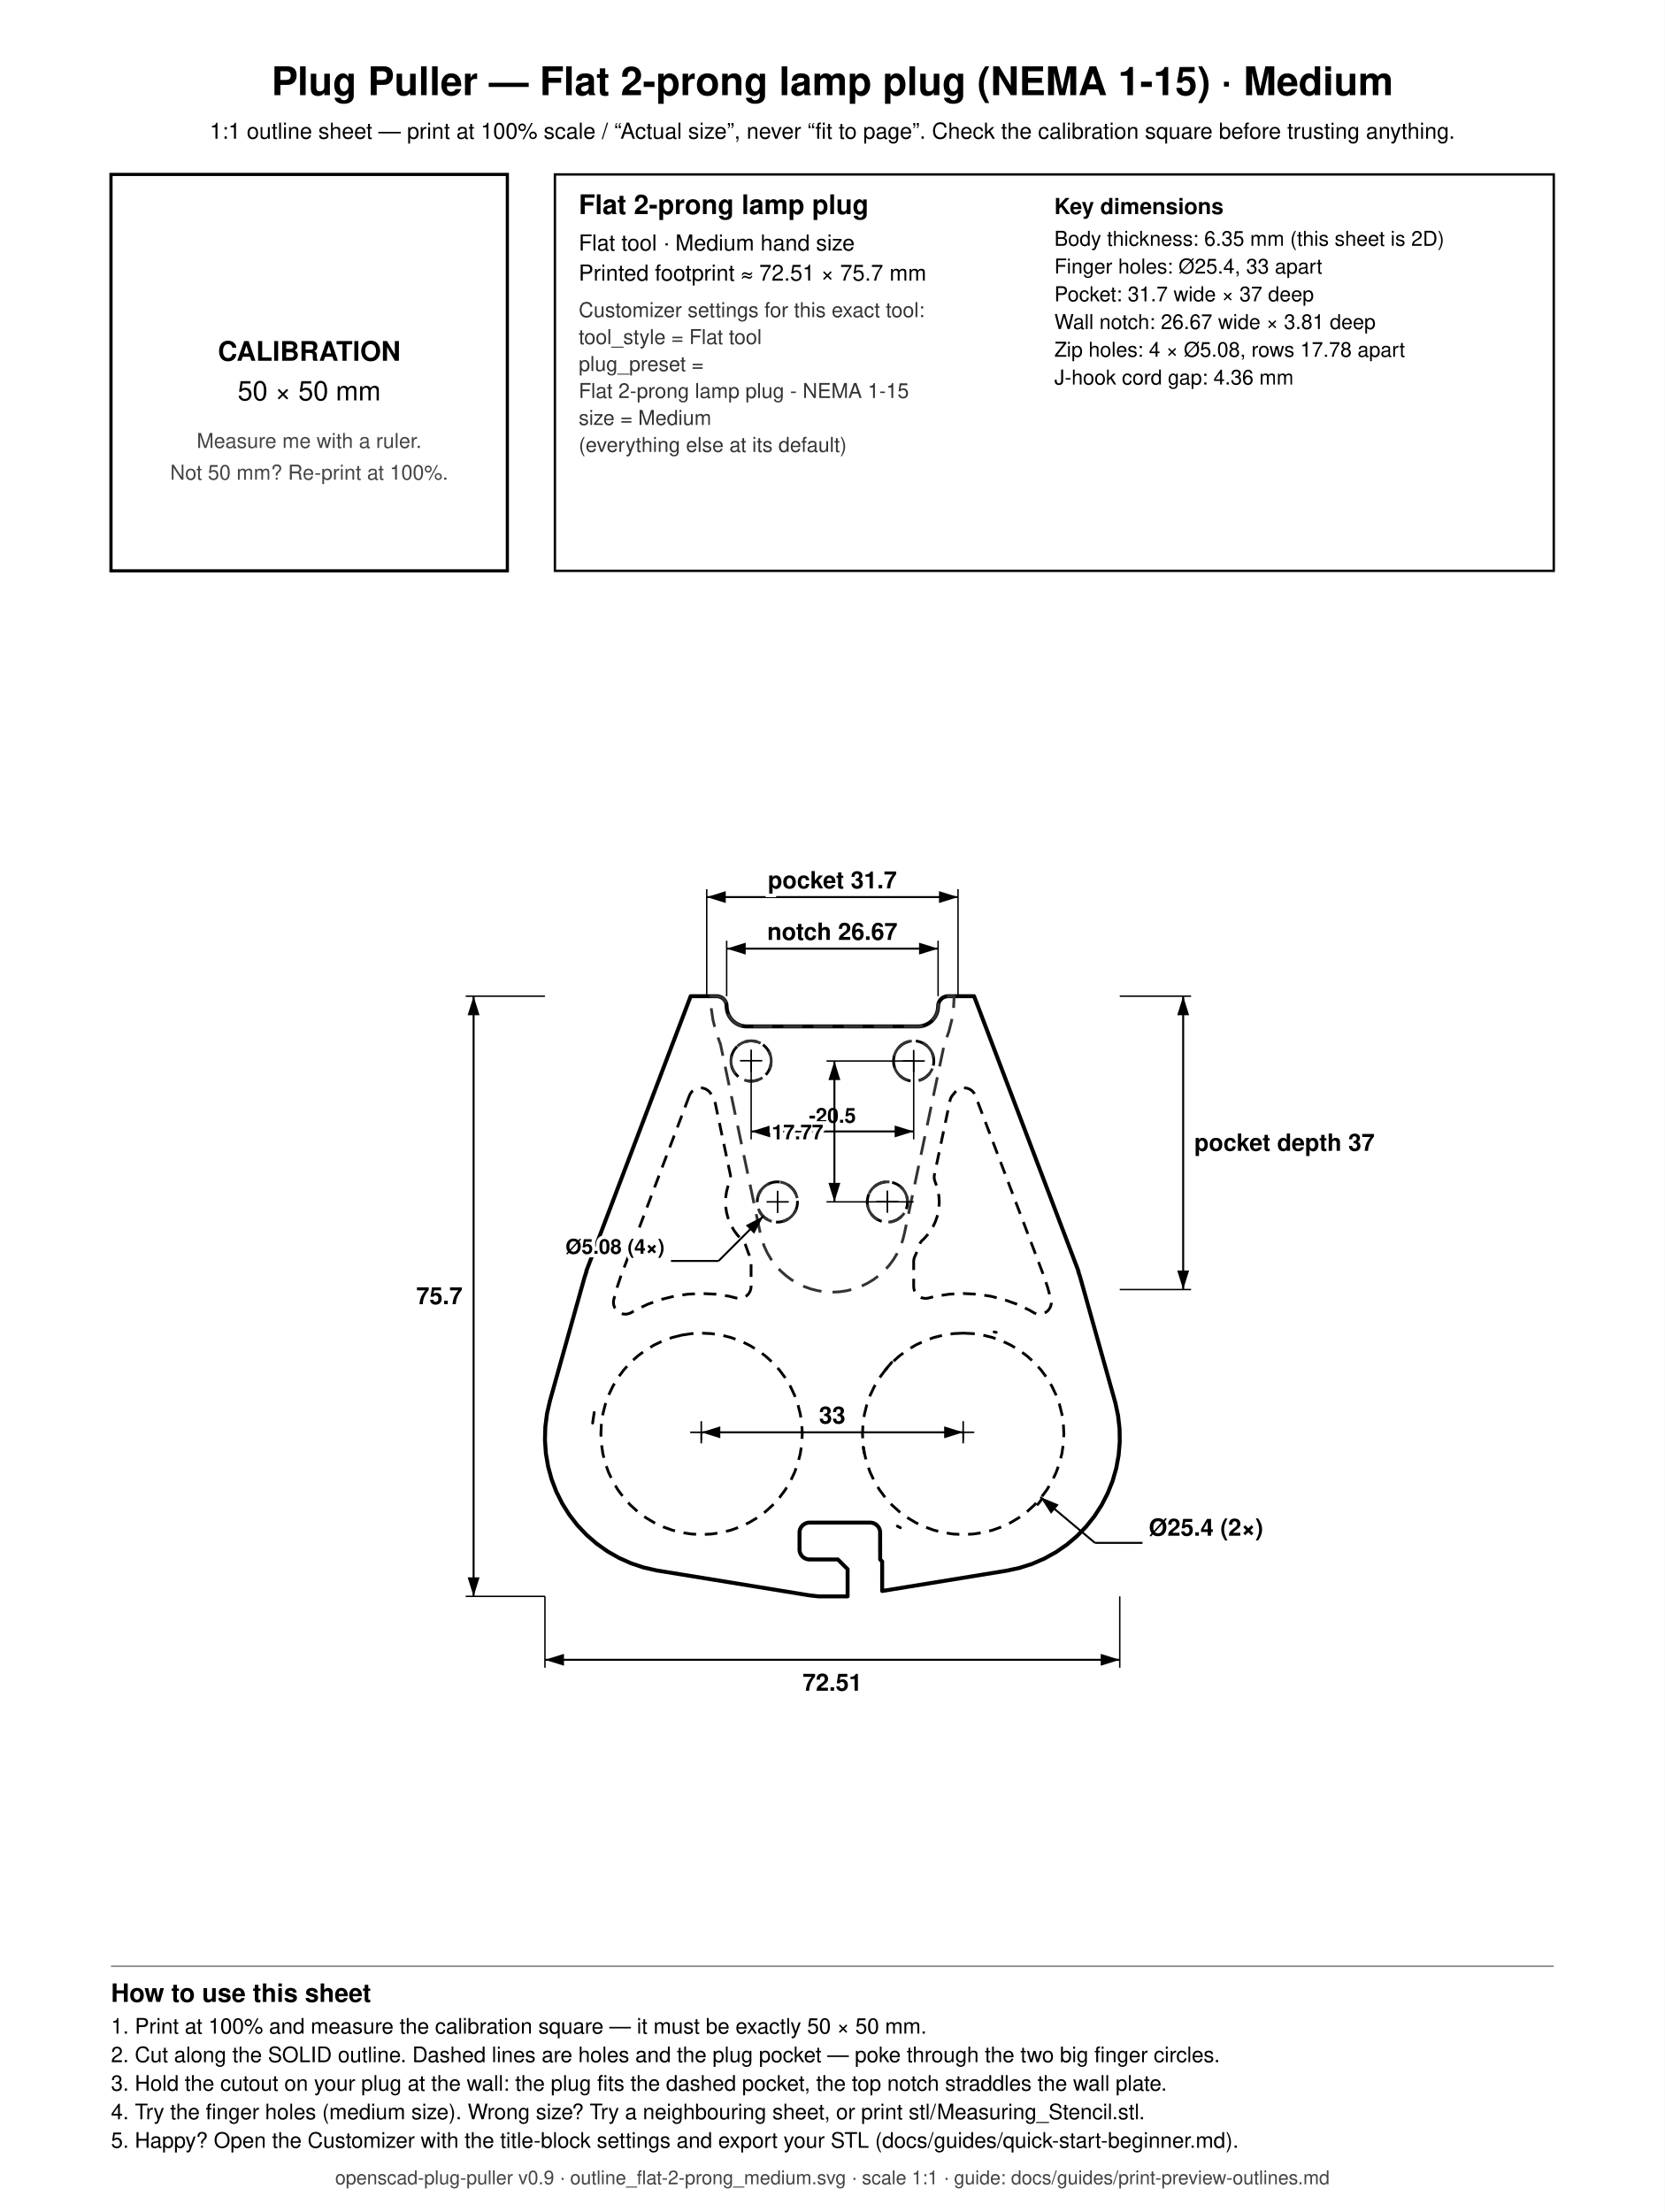
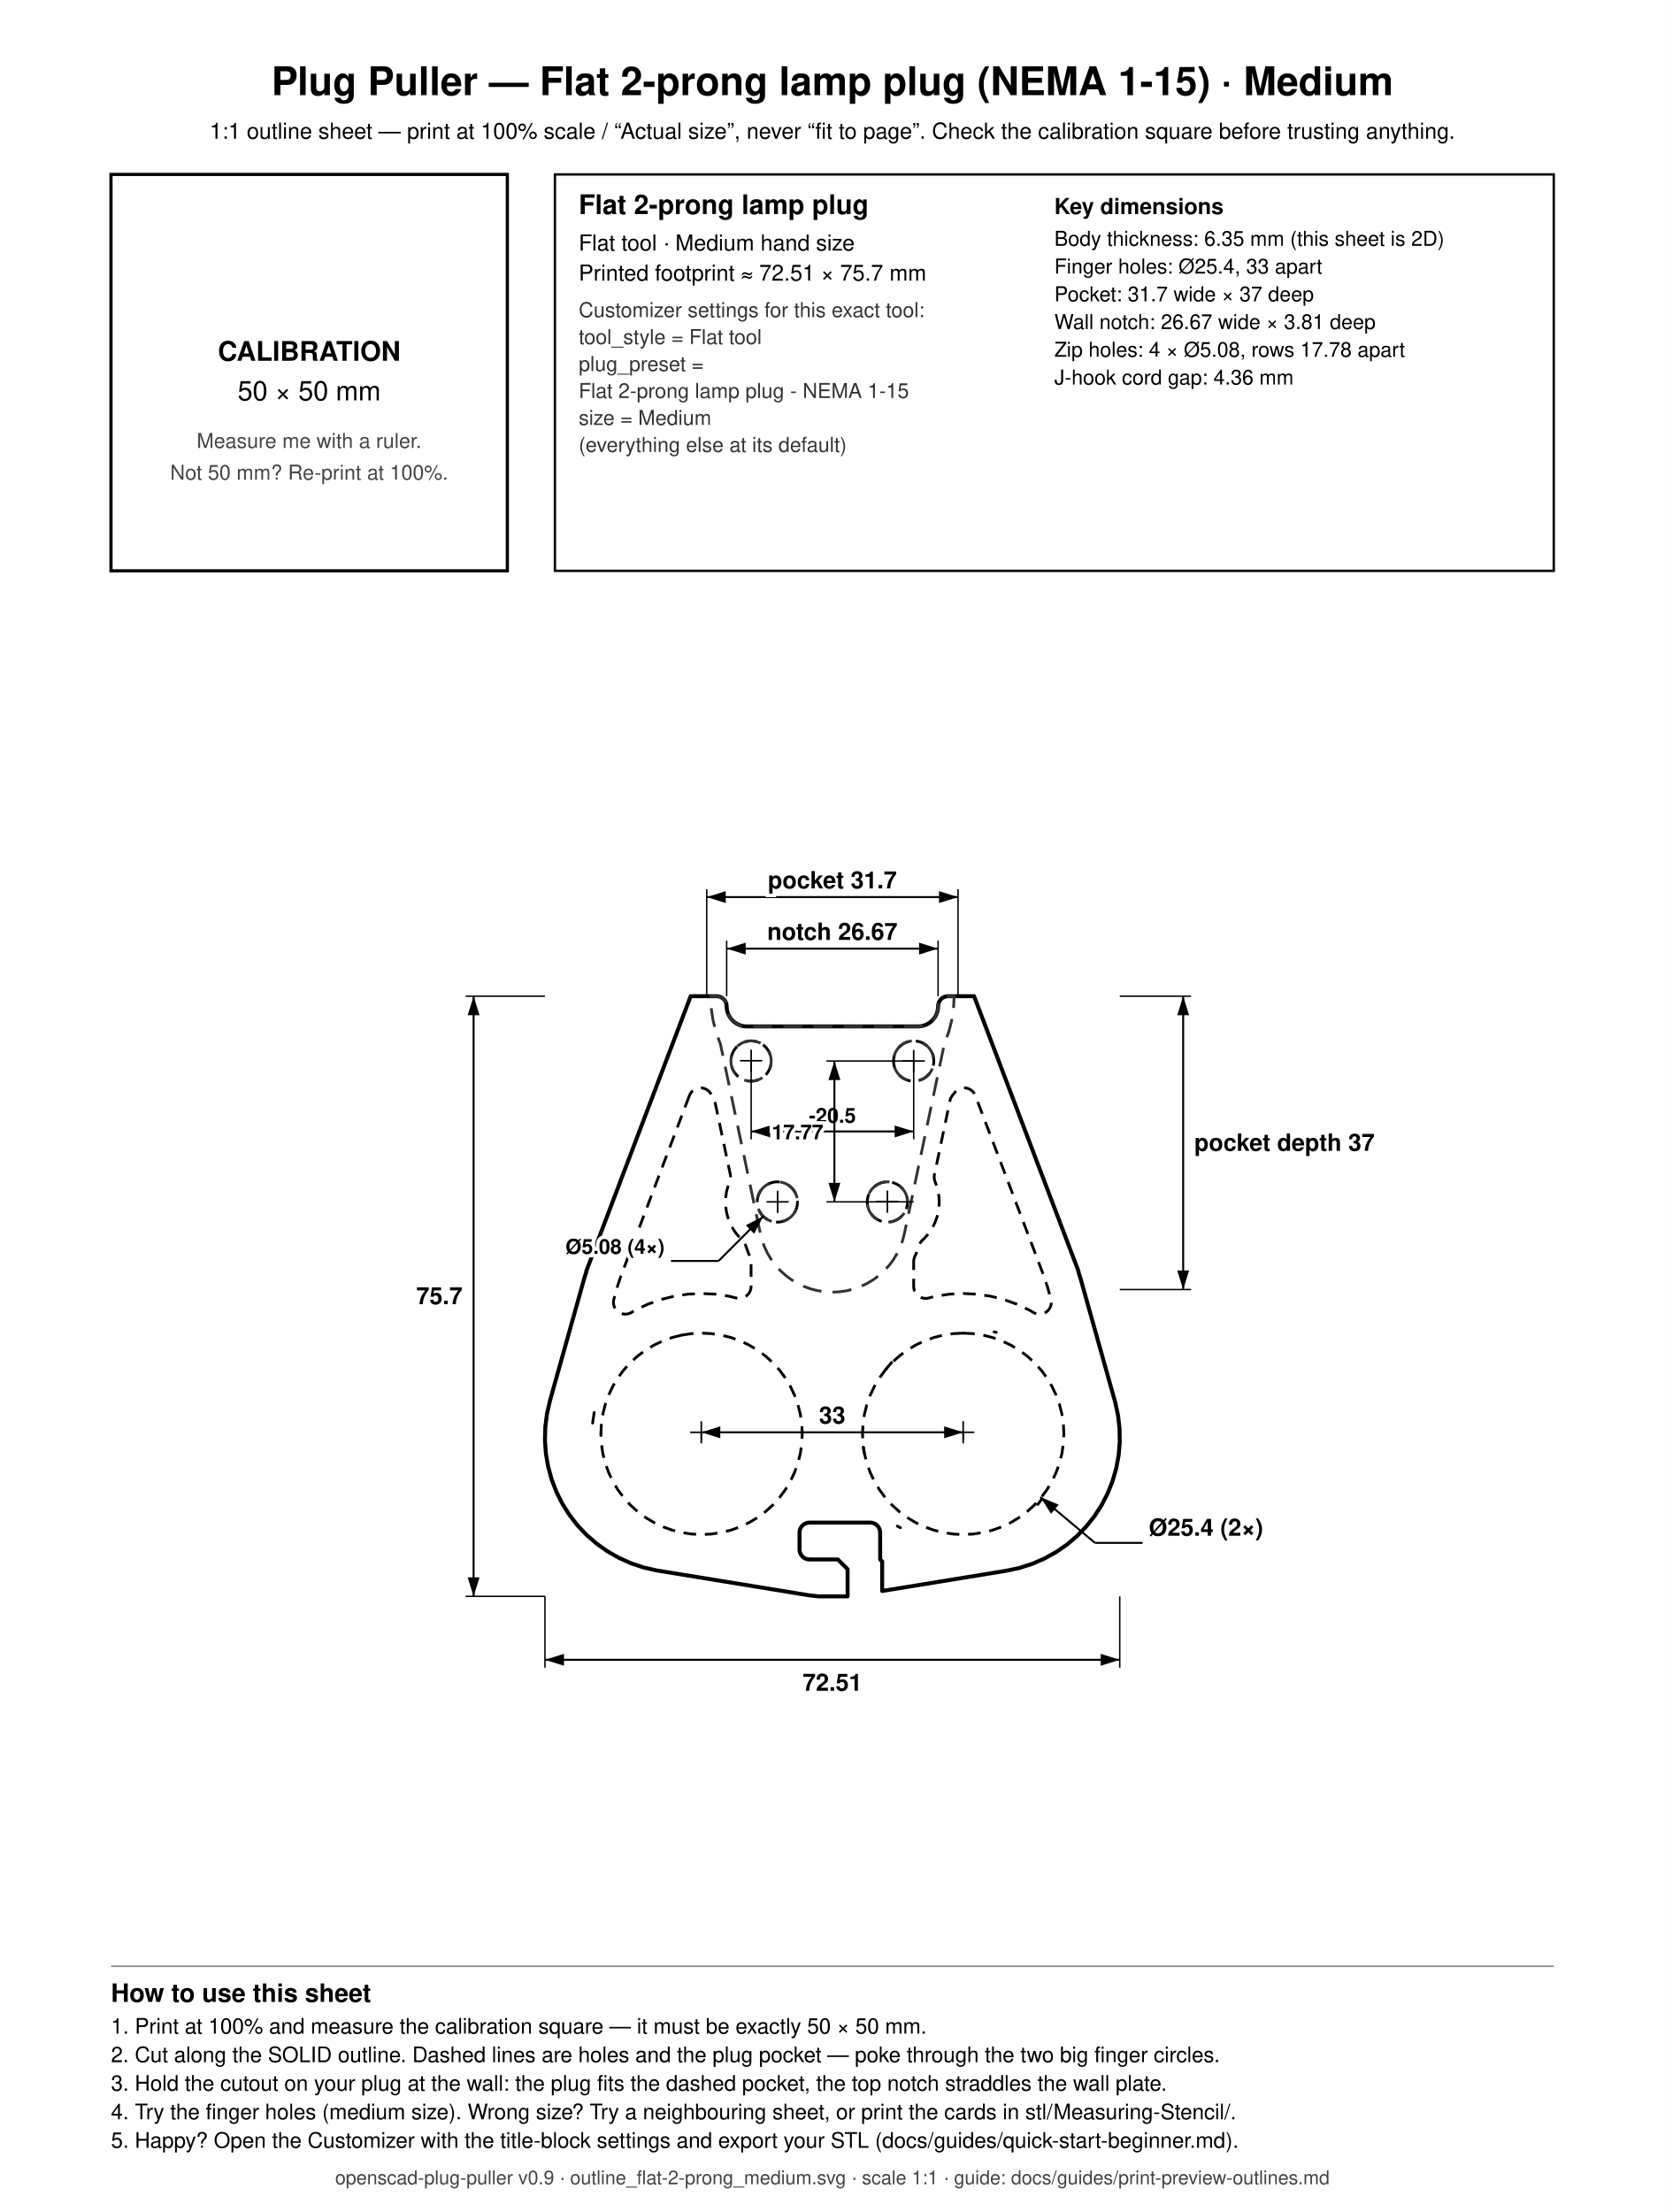
<svg xmlns="http://www.w3.org/2000/svg" width="210mm" height="279mm" viewBox="0 0 210 279">
  <rect x="0" y="0" width="210" height="279" fill="white" />
  <text x="105.000" y="12.000" font-family="Helvetica, Arial, sans-serif" font-size="5" font-weight="bold" text-anchor="middle" fill="black">Plug Puller — Flat 2-prong lamp plug (NEMA 1-15) · Medium</text>
  <text x="105.000" y="17.500" font-family="Helvetica, Arial, sans-serif" font-size="2.8" font-weight="normal" text-anchor="middle" fill="black">1:1 outline sheet — print at 100% scale / “Actual size”, never “fit to page”. Check the calibration square before trusting anything.</text>
  <rect x="14" y="22" width="50" height="50" fill="none" stroke="black" stroke-width="0.4" />
  <text x="39.000" y="45.500" font-family="Helvetica, Arial, sans-serif" font-size="3.4" font-weight="bold" text-anchor="middle" fill="black">CALIBRATION</text>
  <text x="39.000" y="50.500" font-family="Helvetica, Arial, sans-serif" font-size="3.4" font-weight="normal" text-anchor="middle" fill="black">50 × 50 mm</text>
  <text x="39.000" y="56.500" font-family="Helvetica, Arial, sans-serif" font-size="2.6" font-weight="normal" text-anchor="middle" fill="#444444">Measure me with a ruler.</text>
  <text x="39.000" y="60.500" font-family="Helvetica, Arial, sans-serif" font-size="2.6" font-weight="normal" text-anchor="middle" fill="#444444">Not 50 mm? Re-print at 100%.</text>
  <rect x="70" y="22" width="126" height="50" fill="none" stroke="black" stroke-width="0.3" />
  <text x="73.000" y="27.000" font-family="Helvetica, Arial, sans-serif" font-size="3.4" font-weight="bold" text-anchor="start" fill="black">Flat 2-prong lamp plug</text>
  <text x="73.000" y="31.600" font-family="Helvetica, Arial, sans-serif" font-size="2.8" font-weight="normal" text-anchor="start" fill="black">Flat tool · Medium hand size</text>
  <text x="73.000" y="35.400" font-family="Helvetica, Arial, sans-serif" font-size="2.8" font-weight="normal" text-anchor="start" fill="black">Printed footprint ≈ 72.51 × 75.7 mm</text>
  <text x="73.000" y="40.000" font-family="Helvetica, Arial, sans-serif" font-size="2.6" font-weight="normal" text-anchor="start" fill="#333333">Customizer settings for this exact tool:</text>
  <text x="73.000" y="43.400" font-family="Helvetica, Arial, sans-serif" font-size="2.6" font-weight="normal" text-anchor="start" fill="#333333">  tool_style = Flat tool</text>
  <text x="73.000" y="46.800" font-family="Helvetica, Arial, sans-serif" font-size="2.6" font-weight="normal" text-anchor="start" fill="#333333">  plug_preset =</text>
  <text x="73.000" y="50.200" font-family="Helvetica, Arial, sans-serif" font-size="2.6" font-weight="normal" text-anchor="start" fill="#333333">      Flat 2-prong lamp plug - NEMA 1-15</text>
  <text x="73.000" y="53.600" font-family="Helvetica, Arial, sans-serif" font-size="2.6" font-weight="normal" text-anchor="start" fill="#333333">  size = Medium</text>
  <text x="73.000" y="57.000" font-family="Helvetica, Arial, sans-serif" font-size="2.6" font-weight="normal" text-anchor="start" fill="#333333">  (everything else at its default)</text>
  <text x="133.000" y="27.000" font-family="Helvetica, Arial, sans-serif" font-size="2.8" font-weight="bold" text-anchor="start" fill="black">Key dimensions</text>
  <text x="133.000" y="31.000" font-family="Helvetica, Arial, sans-serif" font-size="2.6" font-weight="normal" text-anchor="start" fill="black">Body thickness: 6.35 mm (this sheet is 2D)</text>
  <text x="133.000" y="34.500" font-family="Helvetica, Arial, sans-serif" font-size="2.6" font-weight="normal" text-anchor="start" fill="black">Finger holes: Ø25.4, 33 apart</text>
  <text x="133.000" y="38.000" font-family="Helvetica, Arial, sans-serif" font-size="2.6" font-weight="normal" text-anchor="start" fill="black">Pocket: 31.7 wide × 37 deep</text>
  <text x="133.000" y="41.500" font-family="Helvetica, Arial, sans-serif" font-size="2.6" font-weight="normal" text-anchor="start" fill="black">Wall notch: 26.67 wide × 3.81 deep</text>
  <text x="133.000" y="45.000" font-family="Helvetica, Arial, sans-serif" font-size="2.6" font-weight="normal" text-anchor="start" fill="black">Zip holes: 4 × Ø5.08, rows 17.78 apart</text>
  <text x="133.000" y="48.500" font-family="Helvetica, Arial, sans-serif" font-size="2.6" font-weight="normal" text-anchor="start" fill="black">J-hook cord gap: 4.36 mm</text>
  <line x1="14.000" y1="248.000" x2="196.000" y2="248.000" stroke="#888888" stroke-width="0.2" />
  <text x="14.000" y="252.500" font-family="Helvetica, Arial, sans-serif" font-size="3.2" font-weight="bold" text-anchor="start" fill="black">How to use this sheet</text>
  <text x="14.000" y="256.500" font-family="Helvetica, Arial, sans-serif" font-size="2.7" font-weight="normal" text-anchor="start" fill="black">1. Print at 100% and measure the calibration square — it must be exactly 50 × 50 mm.</text>
  <text x="14.000" y="260.100" font-family="Helvetica, Arial, sans-serif" font-size="2.7" font-weight="normal" text-anchor="start" fill="black">2. Cut along the SOLID outline. Dashed lines are holes and the plug pocket — poke through the two big finger circles.</text>
  <text x="14.000" y="263.700" font-family="Helvetica, Arial, sans-serif" font-size="2.7" font-weight="normal" text-anchor="start" fill="black">3. Hold the cutout on your plug at the wall: the plug fits the dashed pocket, the top notch straddles the wall plate.</text>
-   <text x="14.000" y="267.300" font-family="Helvetica, Arial, sans-serif" font-size="2.7" font-weight="normal" text-anchor="start" fill="black">4. Try the finger holes (medium size). Wrong size? Try a neighbouring sheet, or print stl/Measuring_Stencil.stl.</text>
+   <text x="14.000" y="267.300" font-family="Helvetica, Arial, sans-serif" font-size="2.7" font-weight="normal" text-anchor="start" fill="black">4. Try the finger holes (medium size). Wrong size? Try a neighbouring sheet, or print the cards in stl/Measuring-Stencil/.</text>
  <text x="14.000" y="270.900" font-family="Helvetica, Arial, sans-serif" font-size="2.7" font-weight="normal" text-anchor="start" fill="black">5. Happy? Open the Customizer with the title-block settings and export your STL (docs/guides/quick-start-beginner.md).</text>
  <text x="105.000" y="275.500" font-family="Helvetica, Arial, sans-serif" font-size="2.4" font-weight="normal" text-anchor="middle" fill="#444444">openscad-plug-puller v0.9 · outline_flat-2-prong_medium.svg · scale 1:1 · guide: docs/guides/print-preview-outlines.md</text>
  <path d="M 73.986 160.350 L 73.950 160.350 L 87.125 125.650 L 90.395 125.650 L 90.519 125.656 L 90.764 125.705 L 90.994 125.800 L 91.175 125.919 L 91.293 126.022 L 91.451 126.214 L 91.568 126.434 L 91.641 126.672 L 91.677 127.169 L 91.714 127.416 L 91.774 127.657 L 91.858 127.892 L 91.965 128.117 L 92.093 128.331 L 92.242 128.531 L 92.409 128.716 L 92.594 128.883 L 92.794 129.032 L 93.008 129.160 L 93.233 129.267 L 93.468 129.351 L 93.709 129.411 L 93.956 129.448 L 94.205 129.460 L 115.795 129.460 L 116.044 129.448 L 116.291 129.411 L 116.532 129.351 L 116.767 129.267 L 116.992 129.160 L 117.206 129.032 L 117.406 128.883 L 117.591 128.716 L 117.758 128.531 L 117.907 128.331 L 118.035 128.117 L 118.142 127.892 L 118.226 127.657 L 118.286 127.416 L 118.323 127.169 L 118.359 126.672 L 118.432 126.434 L 118.549 126.214 L 118.707 126.022 L 118.899 125.864 L 119.006 125.800 L 119.236 125.705 L 119.481 125.656 L 119.605 125.650 L 122.875 125.650 L 136.050 160.350 L 136.014 160.350 L 136.256 161.086 L 140.690 176.911 L 141.039 178.547 L 141.227 180.209 L 141.251 181.882 L 141.111 183.550 L 140.808 185.195 L 140.345 186.803 L 139.727 188.358 L 138.959 189.845 L 138.050 191.249 L 137.007 192.558 L 135.841 193.758 L 134.562 194.837 L 133.185 195.787 L 131.720 196.596 L 130.184 197.259 L 128.590 197.767 L 126.954 198.117 L 111.281 200.671 L 111.281 196.949 L 111.029 196.697 L 111.023 193.189 L 110.974 192.945 L 110.879 192.715 L 110.741 192.508 L 110.565 192.332 L 110.358 192.193 L 110.245 192.140 L 110.007 192.068 L 109.759 192.043 L 102.120 192.043 L 101.872 192.068 L 101.751 192.098 L 101.521 192.193 L 101.314 192.332 L 101.222 192.415 L 101.064 192.608 L 100.947 192.827 L 100.905 192.945 L 100.856 193.189 L 100.856 195.551 L 100.905 195.795 L 101.000 196.025 L 101.064 196.132 L 101.222 196.325 L 101.414 196.483 L 101.634 196.600 L 101.872 196.672 L 101.996 196.691 L 105.697 196.697 L 106.919 197.918 L 106.919 201.350 L 103.218 201.350 L 102.138 201.228 L 82.819 198.078 L 81.187 197.706 L 79.600 197.176 L 78.073 196.493 L 76.620 195.664 L 75.255 194.696 L 73.992 193.599 L 72.842 192.383 L 71.817 191.061 L 70.926 189.644 L 70.179 188.147 L 69.582 186.584 L 69.141 184.970 L 68.860 183.321 L 68.742 181.652 L 68.789 179.979 L 68.999 178.319 L 69.371 176.688 L 73.744 161.086 L 73.986 160.350 Z" fill="none" stroke="black" stroke-width="0.5" stroke-linejoin="round" />
  <path d="M 114.681 131.355 L 114.284 131.480 L 114.059 131.587 L 113.845 131.715 L 113.645 131.863 L 113.460 132.031 L 113.293 132.215 L 113.144 132.416 L 113.016 132.629 L 112.910 132.855 L 112.826 133.089 L 112.765 133.331 L 112.728 133.578 L 112.716 133.827 L 112.728 134.076 L 112.765 134.322 L 112.826 134.564 L 112.910 134.799 L 113.016 135.024 L 113.144 135.238 L 113.293 135.438 L 113.460 135.623 L 113.645 135.790 L 113.845 135.939 L 114.059 136.067 L 114.284 136.173 L 114.519 136.257 L 114.761 136.318 L 115.007 136.354 L 115.256 136.367 L 115.505 136.354 L 115.752 136.318 L 115.994 136.257 L 116.228 136.173 L 116.454 136.067 L 116.667 135.939 L 116.868 135.790 L 117.052 135.623 L 117.220 135.438 L 117.368 135.238 L 117.496 135.024 L 117.603 134.799 L 117.687 134.564 L 117.747 134.322 L 117.784 134.076 L 117.796 133.827 L 117.784 133.578 L 117.747 133.331 L 117.687 133.089 L 117.603 132.855 L 117.496 132.629 L 117.368 132.416 L 117.220 132.215 L 117.052 132.031 L 116.868 131.863 L 116.667 131.715 L 116.454 131.587 L 116.228 131.480 L 115.994 131.396 L 115.752 131.336 L 115.505 131.299 L 115.256 131.287 L 115.007 131.299 L 114.681 131.355 Z" fill="none" stroke="black" stroke-width="0.35" stroke-linejoin="round" stroke-dasharray="1.6,1.1" />
  <path d="M 106.902 132.548 L 106.902 132.548 L 106.902 132.548 L 106.902 132.548 Z" fill="none" stroke="black" stroke-width="0.35" stroke-linejoin="round" stroke-dasharray="1.6,1.1" />
  <path d="M 111.692 149.079 L 111.445 149.116 L 111.203 149.176 L 110.968 149.260 L 110.743 149.367 L 110.529 149.495 L 110.329 149.643 L 110.144 149.811 L 109.977 149.995 L 109.829 150.196 L 109.700 150.409 L 109.594 150.635 L 109.510 150.869 L 109.449 151.111 L 109.413 151.358 L 109.400 151.607 L 109.413 151.856 L 109.449 152.102 L 109.510 152.344 L 109.594 152.579 L 109.700 152.804 L 109.829 153.018 L 109.977 153.218 L 110.144 153.403 L 110.329 153.570 L 110.529 153.719 L 110.743 153.847 L 110.968 153.953 L 111.203 154.037 L 111.445 154.098 L 111.692 154.134 L 111.940 154.147 L 112.189 154.134 L 112.436 154.098 L 112.678 154.037 L 112.912 153.953 L 113.138 153.847 L 113.352 153.719 L 113.552 153.570 L 113.737 153.403 L 113.904 153.218 L 114.052 153.018 L 114.181 152.804 L 114.287 152.579 L 114.371 152.344 L 114.432 152.102 L 114.468 151.856 L 114.480 151.607 L 114.468 151.358 L 114.432 151.111 L 114.371 150.869 L 114.287 150.635 L 114.181 150.409 L 114.052 150.196 L 113.904 149.995 L 113.737 149.811 L 113.552 149.643 L 113.352 149.495 L 113.138 149.367 L 112.912 149.260 L 112.678 149.176 L 112.436 149.116 L 112.189 149.079 L 111.940 149.067 L 111.692 149.079 Z" fill="none" stroke="black" stroke-width="0.35" stroke-linejoin="round" stroke-dasharray="1.6,1.1" />
  <path d="M 100.406 150.635 L 100.300 150.409 L 100.171 150.196 L 100.023 149.995 L 99.856 149.811 L 99.671 149.643 L 99.471 149.495 L 99.257 149.367 L 99.032 149.260 L 98.797 149.176 L 98.555 149.116 L 98.308 149.079 L 98.060 149.067 L 97.811 149.079 L 97.564 149.116 L 97.322 149.176 L 97.088 149.260 L 96.862 149.367 L 96.648 149.495 L 96.448 149.643 L 96.263 149.811 L 96.096 149.995 L 95.948 150.196 L 95.819 150.409 L 95.713 150.635 L 95.629 150.869 L 95.568 151.111 L 95.532 151.358 L 95.520 151.607 L 95.532 151.856 L 95.568 152.102 L 95.629 152.344 L 95.713 152.579 L 95.819 152.804 L 95.948 153.018 L 96.096 153.218 L 96.263 153.403 L 96.448 153.570 L 96.648 153.719 L 96.862 153.847 L 97.088 153.953 L 97.322 154.037 L 97.564 154.098 L 97.811 154.134 L 98.060 154.147 L 98.308 154.134 L 98.555 154.098 L 98.797 154.037 L 99.032 153.953 L 99.257 153.847 L 99.471 153.719 L 99.671 153.570 L 99.856 153.403 L 100.023 153.218 L 100.171 153.018 L 100.300 152.804 L 100.406 152.579 L 100.490 152.344 L 100.551 152.102 L 100.587 151.856 L 100.600 151.607 L 100.587 151.358 L 100.551 151.111 L 100.490 150.869 L 100.406 150.635 Z" fill="none" stroke="black" stroke-width="0.35" stroke-linejoin="round" stroke-dasharray="1.6,1.1" />
  <path d="M 115.344 158.602 L 115.272 158.887 L 115.256 159.107 L 115.256 162.267 L 115.285 162.560 L 115.370 162.841 L 115.509 163.100 L 115.597 163.219 L 115.805 163.427 L 115.923 163.514 L 116.182 163.653 L 116.464 163.738 L 116.756 163.767 L 116.903 163.760 L 117.121 163.722 L 118.047 163.490 L 119.765 163.235 L 121.500 163.150 L 123.235 163.235 L 124.953 163.490 L 126.638 163.912 L 128.273 164.497 L 129.844 165.240 L 130.480 165.613 L 130.757 165.712 L 131.048 165.755 L 131.342 165.741 L 131.486 165.712 L 131.763 165.613 L 131.893 165.544 L 132.129 165.368 L 132.233 165.264 L 132.408 165.028 L 132.534 164.762 L 132.605 164.477 L 132.620 164.331 L 132.620 164.183 L 132.577 163.893 L 132.151 162.372 L 131.712 161.040 L 123.034 138.182 L 122.903 137.919 L 122.723 137.686 L 122.617 137.584 L 122.378 137.413 L 122.109 137.293 L 121.823 137.227 L 121.529 137.218 L 121.239 137.267 L 121.099 137.312 L 120.836 137.443 L 120.715 137.527 L 120.501 137.729 L 120.104 138.216 L 119.953 138.468 L 119.896 138.604 L 119.841 138.800 L 117.847 148.297 L 117.844 148.591 L 117.863 148.737 L 117.946 149.019 L 118.199 149.708 L 118.355 150.331 L 118.449 150.966 L 118.480 151.607 L 118.449 152.248 L 118.355 152.883 L 118.199 153.505 L 117.983 154.109 L 117.708 154.690 L 117.378 155.240 L 116.996 155.756 L 116.565 156.231 L 116.264 156.514 L 116.089 156.750 L 115.963 157.016 L 115.581 158.083 L 115.344 158.602 Z" fill="none" stroke="black" stroke-width="0.35" stroke-linejoin="round" stroke-dasharray="1.6,1.1" />
  <path d="M 86.966 138.182 L 78.288 161.040 L 77.869 162.307 L 77.401 163.996 L 77.379 164.289 L 77.414 164.581 L 77.505 164.860 L 77.571 164.992 L 77.739 165.233 L 77.841 165.340 L 78.072 165.522 L 78.334 165.655 L 78.474 165.701 L 78.617 165.734 L 78.910 165.757 L 79.057 165.746 L 79.344 165.683 L 79.614 165.565 L 80.156 165.240 L 81.727 164.497 L 83.362 163.912 L 85.047 163.490 L 86.765 163.235 L 88.500 163.150 L 90.235 163.235 L 91.953 163.490 L 92.879 163.722 L 93.024 163.751 L 93.317 163.765 L 93.464 163.751 L 93.749 163.679 L 93.885 163.623 L 94.137 163.472 L 94.355 163.274 L 94.449 163.161 L 94.600 162.908 L 94.656 162.772 L 94.728 162.487 L 94.744 162.267 L 94.744 159.107 L 94.737 158.960 L 94.679 158.671 L 94.630 158.533 L 94.419 158.083 L 94.037 157.016 L 93.911 156.750 L 93.736 156.514 L 93.435 156.231 L 93.004 155.756 L 92.622 155.240 L 92.292 154.690 L 92.017 154.109 L 91.801 153.505 L 91.645 152.883 L 91.551 152.248 L 91.520 151.607 L 91.551 150.966 L 91.645 150.331 L 91.801 149.708 L 92.117 148.825 L 92.160 148.535 L 92.146 148.241 L 90.122 138.658 L 90.071 138.520 L 89.929 138.262 L 89.480 137.707 L 89.376 137.603 L 89.140 137.428 L 89.010 137.358 L 88.874 137.302 L 88.589 137.231 L 88.442 137.216 L 88.149 137.231 L 87.863 137.302 L 87.598 137.428 L 87.361 137.603 L 87.257 137.707 L 87.082 137.943 L 86.966 138.182 Z" fill="none" stroke="black" stroke-width="0.35" stroke-linejoin="round" stroke-dasharray="1.6,1.1" />
  <path d="M 85.047 163.490 L 85.047 163.490 L 85.047 163.490 L 85.047 163.490 Z" fill="none" stroke="black" stroke-width="0.35" stroke-linejoin="round" stroke-dasharray="1.6,1.1" />
  <path d="M 86.022 168.394 L 84.813 168.697 L 83.640 169.117 L 82.513 169.650 L 81.444 170.290 L 80.443 171.033 L 79.520 171.870 L 78.683 172.793 L 77.940 173.794 L 77.300 174.863 L 76.767 175.990 L 76.347 177.163 L 76.044 178.372 L 75.861 179.605 L 75.800 180.850 L 75.861 182.095 L 76.044 183.328 L 76.347 184.537 L 76.767 185.710 L 77.300 186.837 L 77.940 187.906 L 78.683 188.907 L 79.520 189.830 L 80.443 190.667 L 81.444 191.410 L 82.513 192.050 L 83.640 192.583 L 84.813 193.003 L 86.022 193.306 L 87.255 193.489 L 88.500 193.550 L 89.745 193.489 L 90.978 193.306 L 92.187 193.003 L 93.360 192.583 L 94.487 192.050 L 95.556 191.410 L 96.557 190.667 L 97.480 189.830 L 98.317 188.907 L 99.060 187.906 L 99.700 186.837 L 100.233 185.710 L 100.653 184.537 L 100.956 183.328 L 101.139 182.095 L 101.200 180.850 L 101.139 179.605 L 100.956 178.372 L 100.653 177.163 L 100.233 175.990 L 99.700 174.863 L 99.060 173.794 L 98.317 172.793 L 97.480 171.870 L 96.557 171.033 L 95.556 170.290 L 94.487 169.650 L 93.360 169.117 L 92.187 168.697 L 90.978 168.394 L 89.745 168.211 L 88.500 168.150 L 87.255 168.211 L 86.022 168.394 Z" fill="none" stroke="black" stroke-width="0.35" stroke-linejoin="round" stroke-dasharray="1.6,1.1" />
  <path d="M 74.318 166.442 L 74.318 166.442 L 74.318 166.442 L 74.318 166.442 Z" fill="none" stroke="black" stroke-width="0.35" stroke-linejoin="round" stroke-dasharray="1.6,1.1" />
  <path d="M 74.954 178.156 L 74.954 178.156 L 74.755 179.496 L 74.954 178.156 Z" fill="none" stroke="black" stroke-width="0.35" stroke-linejoin="round" stroke-dasharray="1.6,1.1" />
  <path d="M 95.481 131.396 L 95.239 131.336 L 94.993 131.299 L 94.744 131.287 L 94.495 131.299 L 94.248 131.336 L 94.006 131.396 L 93.772 131.480 L 93.546 131.587 L 93.333 131.715 L 93.132 131.863 L 92.948 132.031 L 92.780 132.215 L 92.632 132.416 L 92.504 132.629 L 92.397 132.855 L 92.313 133.089 L 92.253 133.331 L 92.216 133.578 L 92.204 133.827 L 92.216 134.076 L 92.253 134.322 L 92.313 134.564 L 92.397 134.799 L 92.504 135.024 L 92.632 135.238 L 92.780 135.438 L 92.948 135.623 L 93.132 135.790 L 93.333 135.939 L 93.546 136.067 L 93.772 136.173 L 94.006 136.257 L 94.248 136.318 L 94.495 136.354 L 94.744 136.367 L 94.993 136.354 L 95.239 136.318 L 95.481 136.257 L 95.716 136.173 L 95.941 136.067 L 96.155 135.939 L 96.355 135.790 L 96.540 135.623 L 96.707 135.438 L 96.856 135.238 L 96.984 135.024 L 97.090 134.799 L 97.174 134.564 L 97.235 134.322 L 97.272 134.076 L 97.284 133.827 L 97.272 133.578 L 97.235 133.331 L 97.174 133.089 L 97.090 132.855 L 96.984 132.629 L 96.856 132.416 L 96.707 132.215 L 96.540 132.031 L 96.355 131.863 L 96.155 131.715 L 95.941 131.587 L 95.716 131.480 L 95.481 131.396 Z" fill="none" stroke="black" stroke-width="0.35" stroke-linejoin="round" stroke-dasharray="1.6,1.1" />
  <path d="M 89.082 126.706 L 89.082 126.706 L 89.082 126.706 L 89.082 126.706 Z" fill="none" stroke="black" stroke-width="0.35" stroke-linejoin="round" stroke-dasharray="1.6,1.1" />
  <path d="M 89.386 128.892 L 89.386 128.892 L 89.386 128.892 L 89.386 128.892 Z" fill="none" stroke="black" stroke-width="0.35" stroke-linejoin="round" stroke-dasharray="1.6,1.1" />
  <path d="M 90.533 127.489 L 90.533 127.489 L 90.533 127.489 L 90.533 127.489 Z" fill="none" stroke="black" stroke-width="0.35" stroke-linejoin="round" stroke-dasharray="1.6,1.1" />
  <path d="M 93.261 151.134 L 93.261 151.134 L 93.261 151.134 L 93.261 151.134 Z" fill="none" stroke="black" stroke-width="0.35" stroke-linejoin="round" stroke-dasharray="1.6,1.1" />
  <path d="M 95.687 152.905 L 95.687 152.905 L 95.687 152.905 L 95.687 152.905 Z" fill="none" stroke="black" stroke-width="0.35" stroke-linejoin="round" stroke-dasharray="1.6,1.1" />
  <path d="M 101.707 201.007 L 101.707 201.007 L 101.707 201.007 L 101.707 201.007 Z" fill="none" stroke="black" stroke-width="0.35" stroke-linejoin="round" stroke-dasharray="1.6,1.1" />
  <path d="M 100.704 192.194 L 100.704 192.194 L 100.704 192.194 L 100.704 192.194 Z" fill="none" stroke="black" stroke-width="0.35" stroke-linejoin="round" stroke-dasharray="1.6,1.1" />
  <path d="M 100.605 191.824 L 100.605 191.824 L 100.605 191.824 L 100.605 191.824 Z" fill="none" stroke="black" stroke-width="0.35" stroke-linejoin="round" stroke-dasharray="1.6,1.1" />
  <path d="M 98.373 154.299 L 98.373 154.299 L 98.373 154.299 L 98.373 154.299 Z" fill="none" stroke="black" stroke-width="0.35" stroke-linejoin="round" stroke-dasharray="1.6,1.1" />
  <path d="M 110.365 169.966 L 110.365 169.966 L 110.365 169.966 L 110.365 169.966 Z" fill="none" stroke="black" stroke-width="0.35" stroke-linejoin="round" stroke-dasharray="1.6,1.1" />
  <path d="M 121.500 168.150 L 120.255 168.211 L 119.022 168.394 L 117.813 168.697 L 116.640 169.117 L 115.513 169.650 L 114.444 170.290 L 113.443 171.033 L 112.520 171.870 L 111.683 172.793 L 110.940 173.794 L 110.300 174.863 L 109.767 175.990 L 109.347 177.163 L 109.044 178.372 L 108.861 179.605 L 108.800 180.850 L 108.861 182.095 L 109.044 183.328 L 109.347 184.537 L 109.767 185.710 L 110.300 186.837 L 110.940 187.906 L 111.683 188.907 L 112.520 189.830 L 113.443 190.667 L 114.444 191.410 L 115.513 192.050 L 116.640 192.583 L 117.813 193.003 L 119.022 193.306 L 120.255 193.489 L 121.500 193.550 L 122.745 193.489 L 123.978 193.306 L 125.187 193.003 L 126.360 192.583 L 127.487 192.050 L 128.556 191.410 L 129.557 190.667 L 130.480 189.830 L 131.317 188.907 L 132.060 187.906 L 132.700 186.837 L 133.233 185.710 L 133.653 184.537 L 133.956 183.328 L 134.139 182.095 L 134.200 180.850 L 134.139 179.605 L 133.956 178.372 L 133.653 177.163 L 133.233 175.990 L 132.700 174.863 L 132.060 173.794 L 131.317 172.793 L 130.480 171.870 L 129.557 171.033 L 128.556 170.290 L 127.487 169.650 L 126.360 169.117 L 125.187 168.697 L 123.978 168.394 L 122.745 168.211 L 121.500 168.150 Z" fill="none" stroke="black" stroke-width="0.35" stroke-linejoin="round" stroke-dasharray="1.6,1.1" />
  <path d="M 106.422 139.929 L 106.422 139.929 L 106.422 139.929 L 106.422 139.929 Z" fill="none" stroke="black" stroke-width="0.35" stroke-linejoin="round" stroke-dasharray="1.6,1.1" />
  <path d="M 109.032 183.330 L 108.890 182.528 L 109.032 183.330 L 109.032 183.330 Z" fill="none" stroke="black" stroke-width="0.35" stroke-linejoin="round" stroke-dasharray="1.6,1.1" />
  <path d="M 111.673 172.786 L 111.673 172.786 L 112.486 171.836 L 111.673 172.786 Z" fill="none" stroke="black" stroke-width="0.35" stroke-linejoin="round" stroke-dasharray="1.6,1.1" />
  <path d="M 113.191 192.489 L 113.587 192.693 L 113.587 192.693 L 113.191 192.489 Z" fill="none" stroke="black" stroke-width="0.35" stroke-linejoin="round" stroke-dasharray="1.6,1.1" />
  <path d="M 116.059 130.956 L 116.059 130.956 L 116.059 130.956 L 116.059 130.956 Z" fill="none" stroke="black" stroke-width="0.35" stroke-linejoin="round" stroke-dasharray="1.6,1.1" />
  <path d="M 121.447 135.369 L 121.447 135.369 L 121.447 135.369 L 121.447 135.369 Z" fill="none" stroke="black" stroke-width="0.35" stroke-linejoin="round" stroke-dasharray="1.6,1.1" />
  <path d="M 120.338 135.885 L 120.338 135.885 L 120.338 135.885 L 120.338 135.885 Z" fill="none" stroke="black" stroke-width="0.35" stroke-linejoin="round" stroke-dasharray="1.6,1.1" />
  <path d="M 125.675 168.054 L 125.399 167.996 L 125.399 167.996 L 125.675 168.054 Z" fill="none" stroke="black" stroke-width="0.35" stroke-linejoin="round" stroke-dasharray="1.6,1.1" />
  <path d="M 131.464 189.028 L 130.907 189.755 L 131.464 189.028 L 131.464 189.028 Z" fill="none" stroke="black" stroke-width="0.35" stroke-linejoin="round" stroke-dasharray="1.6,1.1" />
  <path d="M 137.703 184.222 L 137.703 184.222 L 137.703 184.222 L 137.703 184.222 Z" fill="none" stroke="black" stroke-width="0.35" stroke-linejoin="round" stroke-dasharray="1.6,1.1" />
  <path d="M 89.618 125.710 L 89.628 125.669 L 89.662 125.650 L 90.519 125.656 L 90.768 125.707 L 90.994 125.800 L 91.177 125.921 L 91.293 126.022 L 91.448 126.211 L 91.568 126.434 L 91.640 126.672 L 91.677 127.170 L 91.714 127.417 L 91.775 127.658 L 91.859 127.893 L 91.964 128.116 L 92.092 128.330 L 92.241 128.530 L 92.408 128.715 L 92.593 128.883 L 92.793 129.031 L 93.007 129.159 L 93.232 129.266 L 93.467 129.350 L 93.708 129.411 L 93.955 129.448 L 94.206 129.460 L 115.794 129.460 L 116.045 129.448 L 116.292 129.411 L 116.533 129.350 L 116.768 129.266 L 116.993 129.159 L 117.207 129.031 L 117.405 128.884 L 117.590 128.717 L 117.758 128.532 L 117.906 128.332 L 118.034 128.118 L 118.142 127.891 L 118.226 127.656 L 118.286 127.414 L 118.323 127.168 L 118.360 126.672 L 118.430 126.439 L 118.549 126.215 L 118.711 126.019 L 118.897 125.866 L 119.003 125.802 L 119.241 125.704 L 119.481 125.656 L 119.606 125.650 L 120.333 125.650 L 120.377 125.677 L 120.349 125.866 L 120.286 127.148 L 120.064 128.639 L 119.698 130.101 L 119.192 131.516 L 119.131 131.645 L 114.100 155.519 L 113.880 156.396 L 113.573 157.254 L 113.183 158.077 L 112.715 158.858 L 112.172 159.589 L 111.564 160.260 L 110.889 160.872 L 110.158 161.415 L 109.377 161.883 L 108.554 162.273 L 107.696 162.580 L 106.813 162.801 L 105.912 162.935 L 105.002 162.980 L 104.093 162.936 L 103.192 162.802 L 102.308 162.581 L 101.451 162.275 L 100.627 161.886 L 99.846 161.418 L 99.115 160.875 L 98.440 160.264 L 97.828 159.589 L 97.285 158.858 L 96.817 158.077 L 96.425 157.249 L 96.120 156.396 L 95.900 155.519 L 90.869 131.645 L 90.808 131.516 L 90.302 130.101 L 89.936 128.639 L 89.714 127.148 L 89.651 125.866 L 89.618 125.710 Z" fill="none" stroke="#333333" stroke-width="0.35" stroke-linejoin="round" stroke-dasharray="2.4,1.4" />
  <path d="M 114.286 131.480 L 114.060 131.586 L 113.846 131.714 L 113.646 131.863 L 113.461 132.030 L 113.294 132.214 L 113.145 132.415 L 113.017 132.628 L 112.910 132.854 L 112.826 133.088 L 112.765 133.330 L 112.729 133.577 L 112.716 133.825 L 112.728 134.074 L 112.765 134.321 L 112.825 134.563 L 112.909 134.798 L 113.016 135.023 L 113.144 135.237 L 113.292 135.437 L 113.459 135.622 L 113.644 135.789 L 113.844 135.938 L 114.058 136.066 L 114.283 136.173 L 114.518 136.257 L 114.759 136.318 L 115.006 136.354 L 115.255 136.367 L 115.504 136.355 L 115.751 136.318 L 115.992 136.258 L 116.227 136.174 L 116.452 136.067 L 116.666 135.939 L 116.867 135.791 L 117.051 135.624 L 117.219 135.439 L 117.367 135.239 L 117.496 135.025 L 117.602 134.800 L 117.686 134.565 L 117.747 134.323 L 117.784 134.077 L 117.796 133.828 L 117.784 133.579 L 117.748 133.332 L 117.687 133.091 L 117.603 132.856 L 117.497 132.630 L 117.369 132.417 L 117.220 132.216 L 117.053 132.032 L 116.868 131.864 L 116.668 131.715 L 116.455 131.587 L 116.229 131.481 L 115.995 131.396 L 115.753 131.336 L 115.506 131.299 L 115.257 131.287 L 115.006 131.299 L 114.682 131.355 L 114.286 131.480 Z" fill="none" stroke="#333333" stroke-width="0.35" stroke-linejoin="round" stroke-dasharray="2.4,1.4" />
  <path d="M 111.446 149.115 L 111.204 149.176 L 110.970 149.260 L 110.744 149.366 L 110.530 149.494 L 110.330 149.643 L 110.145 149.810 L 109.978 149.994 L 109.829 150.195 L 109.701 150.408 L 109.594 150.634 L 109.510 150.868 L 109.450 151.110 L 109.413 151.357 L 109.401 151.605 L 109.413 151.854 L 109.449 152.101 L 109.510 152.343 L 109.593 152.578 L 109.700 152.803 L 109.828 153.017 L 109.976 153.217 L 110.144 153.402 L 110.328 153.569 L 110.528 153.718 L 110.742 153.846 L 110.967 153.953 L 111.202 154.037 L 111.444 154.098 L 111.690 154.134 L 111.939 154.147 L 112.188 154.135 L 112.435 154.098 L 112.677 154.038 L 112.911 153.954 L 113.137 153.847 L 113.351 153.719 L 113.551 153.571 L 113.736 153.404 L 113.903 153.219 L 114.052 153.019 L 114.180 152.805 L 114.287 152.580 L 114.371 152.345 L 114.431 152.103 L 114.468 151.857 L 114.480 151.608 L 114.468 151.359 L 114.432 151.112 L 114.371 150.871 L 114.288 150.636 L 114.181 150.410 L 114.053 150.197 L 113.905 149.996 L 113.737 149.812 L 113.553 149.644 L 113.353 149.495 L 113.139 149.367 L 112.914 149.261 L 112.679 149.176 L 112.437 149.116 L 112.191 149.079 L 111.942 149.067 L 111.693 149.079 L 111.446 149.115 Z" fill="none" stroke="#333333" stroke-width="0.35" stroke-linejoin="round" stroke-dasharray="2.4,1.4" />
  <path d="M 100.300 150.410 L 100.172 150.197 L 100.024 149.996 L 99.856 149.812 L 99.672 149.644 L 99.472 149.495 L 99.258 149.367 L 99.033 149.261 L 98.798 149.176 L 98.556 149.116 L 98.310 149.079 L 98.061 149.067 L 97.812 149.079 L 97.565 149.115 L 97.323 149.176 L 97.089 149.260 L 96.863 149.366 L 96.649 149.494 L 96.449 149.643 L 96.264 149.810 L 96.097 149.994 L 95.948 150.195 L 95.820 150.408 L 95.713 150.634 L 95.629 150.868 L 95.569 151.110 L 95.532 151.357 L 95.520 151.605 L 95.532 151.854 L 95.568 152.101 L 95.629 152.343 L 95.712 152.578 L 95.819 152.803 L 95.947 153.017 L 96.095 153.217 L 96.263 153.402 L 96.447 153.569 L 96.647 153.718 L 96.861 153.846 L 97.086 153.953 L 97.321 154.037 L 97.563 154.098 L 97.809 154.134 L 98.058 154.147 L 98.307 154.135 L 98.554 154.098 L 98.796 154.038 L 99.030 153.954 L 99.256 153.847 L 99.470 153.719 L 99.670 153.571 L 99.855 153.404 L 100.022 153.219 L 100.171 153.019 L 100.299 152.805 L 100.406 152.580 L 100.490 152.345 L 100.550 152.103 L 100.587 151.857 L 100.599 151.608 L 100.587 151.359 L 100.551 151.112 L 100.490 150.871 L 100.407 150.636 L 100.300 150.410 Z" fill="none" stroke="#333333" stroke-width="0.35" stroke-linejoin="round" stroke-dasharray="2.4,1.4" />
  <path d="M 95.241 131.336 L 94.994 131.299 L 94.745 131.287 L 94.496 131.299 L 94.249 131.335 L 94.008 131.396 L 93.773 131.480 L 93.548 131.586 L 93.334 131.714 L 93.133 131.863 L 92.949 132.030 L 92.781 132.214 L 92.633 132.415 L 92.504 132.628 L 92.398 132.854 L 92.314 133.088 L 92.253 133.330 L 92.216 133.577 L 92.204 133.825 L 92.216 134.074 L 92.252 134.321 L 92.313 134.563 L 92.397 134.798 L 92.503 135.023 L 92.631 135.237 L 92.780 135.437 L 92.947 135.622 L 93.132 135.789 L 93.332 135.938 L 93.545 136.066 L 93.771 136.173 L 94.005 136.257 L 94.247 136.318 L 94.494 136.354 L 94.743 136.367 L 94.992 136.355 L 95.238 136.318 L 95.480 136.258 L 95.715 136.174 L 95.940 136.067 L 96.154 135.939 L 96.354 135.791 L 96.539 135.624 L 96.706 135.439 L 96.855 135.239 L 96.983 135.025 L 97.090 134.800 L 97.174 134.565 L 97.235 134.323 L 97.271 134.077 L 97.284 133.828 L 97.272 133.579 L 97.235 133.332 L 97.175 133.091 L 97.091 132.856 L 96.984 132.630 L 96.856 132.417 L 96.708 132.216 L 96.541 132.032 L 96.356 131.864 L 96.156 131.715 L 95.942 131.587 L 95.717 131.481 L 95.482 131.396 L 95.241 131.336 Z" fill="none" stroke="#333333" stroke-width="0.35" stroke-linejoin="round" stroke-dasharray="2.4,1.4" />
  <line x1="87.062" y1="180.658" x2="89.862" y2="180.658" stroke="black" stroke-width="0.2" />
  <line x1="88.462" y1="179.258" x2="88.462" y2="182.058" stroke="black" stroke-width="0.2" />
  <line x1="120.100" y1="180.655" x2="122.900" y2="180.655" stroke="black" stroke-width="0.2" />
  <line x1="121.500" y1="179.255" x2="121.500" y2="182.055" stroke="black" stroke-width="0.2" />
  <line x1="96.696" y1="151.592" x2="99.496" y2="151.592" stroke="black" stroke-width="0.2" />
  <line x1="98.096" y1="150.192" x2="98.096" y2="152.992" stroke="black" stroke-width="0.2" />
  <line x1="110.537" y1="151.568" x2="113.337" y2="151.568" stroke="black" stroke-width="0.2" />
  <line x1="111.937" y1="150.168" x2="111.937" y2="152.968" stroke="black" stroke-width="0.2" />
  <line x1="113.857" y1="133.826" x2="116.657" y2="133.826" stroke="black" stroke-width="0.2" />
  <line x1="115.257" y1="132.426" x2="115.257" y2="135.226" stroke="black" stroke-width="0.2" />
  <line x1="93.355" y1="133.789" x2="96.155" y2="133.789" stroke="black" stroke-width="0.2" />
  <line x1="94.755" y1="132.389" x2="94.755" y2="135.189" stroke="black" stroke-width="0.2" />
  <line x1="68.742" y1="125.650" x2="58.742" y2="125.650" stroke="black" stroke-width="0.18" />
  <line x1="68.742" y1="201.350" x2="58.742" y2="201.350" stroke="black" stroke-width="0.18" />
  <line x1="59.742" y1="125.650" x2="59.742" y2="201.350" stroke="black" stroke-width="0.25" />
  <polygon points="59.742,125.650 60.492,128.050 58.992,128.050" fill="black" />
  <polygon points="59.742,201.350 58.992,198.950 60.492,198.950" fill="black" />
  <text x="58.342" y="164.500" font-family="Helvetica, Arial, sans-serif" font-size="3" font-weight="bold" text-anchor="end" fill="black" paint-order="stroke" stroke="white" stroke-width="0.9">75.7</text>
  <line x1="68.742" y1="201.350" x2="68.742" y2="210.350" stroke="black" stroke-width="0.18" />
  <line x1="141.251" y1="201.350" x2="141.251" y2="210.350" stroke="black" stroke-width="0.18" />
  <line x1="68.742" y1="209.350" x2="141.251" y2="209.350" stroke="black" stroke-width="0.25" />
  <polygon points="68.742,209.350 71.142,208.600 71.142,210.100" fill="black" />
  <polygon points="141.251,209.350 138.851,210.100 138.851,208.600" fill="black" />
  <text x="104.997" y="213.250" font-family="Helvetica, Arial, sans-serif" font-size="3" font-weight="bold" text-anchor="middle" fill="black" paint-order="stroke" stroke="white" stroke-width="0.9">72.51</text>
  <line x1="91.665" y1="125.650" x2="91.665" y2="118.650" stroke="black" stroke-width="0.18" />
  <line x1="118.335" y1="125.650" x2="118.335" y2="118.650" stroke="black" stroke-width="0.18" />
  <line x1="91.665" y1="119.650" x2="118.335" y2="119.650" stroke="black" stroke-width="0.25" />
  <polygon points="91.665,119.650 94.065,118.900 94.065,120.400" fill="black" />
  <polygon points="118.335,119.650 115.935,120.400 115.935,118.900" fill="black" />
  <text x="105.000" y="118.550" font-family="Helvetica, Arial, sans-serif" font-size="3" font-weight="bold" text-anchor="middle" fill="black" paint-order="stroke" stroke="white" stroke-width="0.9">notch 26.67</text>
  <line x1="89.150" y1="125.650" x2="89.150" y2="112.150" stroke="black" stroke-width="0.18" />
  <line x1="120.850" y1="125.650" x2="120.850" y2="112.150" stroke="black" stroke-width="0.18" />
  <line x1="89.150" y1="113.150" x2="120.850" y2="113.150" stroke="black" stroke-width="0.25" />
  <polygon points="89.150,113.150 91.550,112.400 91.550,113.900" fill="black" />
  <polygon points="120.850,113.150 118.450,113.900 118.450,112.400" fill="black" />
  <text x="105.000" y="112.050" font-family="Helvetica, Arial, sans-serif" font-size="3" font-weight="bold" text-anchor="middle" fill="black" paint-order="stroke" stroke="white" stroke-width="0.9">pocket 31.7</text>
  <line x1="141.251" y1="125.650" x2="150.251" y2="125.650" stroke="black" stroke-width="0.18" />
  <line x1="141.251" y1="162.650" x2="150.251" y2="162.650" stroke="black" stroke-width="0.18" />
  <line x1="149.251" y1="125.650" x2="149.251" y2="162.650" stroke="black" stroke-width="0.25" />
  <polygon points="149.251,125.650 150.001,128.050 148.501,128.050" fill="black" />
  <polygon points="149.251,162.650 148.501,160.250 150.001,160.250" fill="black" />
  <text x="150.651" y="145.150" font-family="Helvetica, Arial, sans-serif" font-size="3" font-weight="bold" text-anchor="start" fill="black" paint-order="stroke" stroke="white" stroke-width="0.9">pocket depth 37</text>
  <line x1="88.462" y1="180.658" x2="88.462" y2="181.658" stroke="black" stroke-width="0.18" />
  <line x1="121.500" y1="180.658" x2="121.500" y2="181.658" stroke="black" stroke-width="0.18" />
  <line x1="88.462" y1="180.658" x2="121.500" y2="180.658" stroke="black" stroke-width="0.25" />
  <polygon points="88.462,180.658 90.862,179.908 90.862,181.408" fill="black" />
  <polygon points="121.500,180.658 119.100,181.408 119.100,179.908" fill="black" />
  <text x="104.981" y="179.558" font-family="Helvetica, Arial, sans-serif" font-size="3" font-weight="bold" text-anchor="middle" fill="black" paint-order="stroke" stroke="white" stroke-width="0.9">33</text>
  <line x1="131.227" y1="188.817" x2="138.121" y2="194.602" stroke="black" stroke-width="0.25" />
  <polygon points="131.227,188.817 133.548,189.785 132.583,190.934" fill="black" />
  <line x1="138.121" y1="194.602" x2="144.121" y2="194.602" stroke="black" stroke-width="0.25" />
  <text x="144.921" y="193.702" font-family="Helvetica, Arial, sans-serif" font-size="3" font-weight="bold" text-anchor="start" fill="black" paint-order="stroke" stroke="white" stroke-width="0.9">Ø25.4 (2×)</text>
  <line x1="94.755" y1="133.826" x2="94.755" y2="143.709" stroke="black" stroke-width="0.18" />
  <line x1="115.257" y1="133.826" x2="115.257" y2="143.709" stroke="black" stroke-width="0.18" />
  <line x1="94.755" y1="142.709" x2="115.257" y2="142.709" stroke="black" stroke-width="0.25" />
  <polygon points="94.755,142.709 97.155,141.959 97.155,143.459" fill="black" />
  <polygon points="115.257,142.709 112.857,143.459 112.857,141.959" fill="black" />
  <text x="105.006" y="141.609" font-family="Helvetica, Arial, sans-serif" font-size="2.6" font-weight="bold" text-anchor="middle" fill="black" paint-order="stroke" stroke="white" stroke-width="0.9">-20.5</text>
  <line x1="115.257" y1="133.826" x2="104.257" y2="133.826" stroke="black" stroke-width="0.18" />
  <line x1="115.257" y1="151.592" x2="104.257" y2="151.592" stroke="black" stroke-width="0.18" />
  <line x1="105.257" y1="133.826" x2="105.257" y2="151.592" stroke="black" stroke-width="0.25" />
  <polygon points="105.257,133.826 106.007,136.226 104.507,136.226" fill="black" />
  <polygon points="105.257,151.592 104.507,149.192 106.007,149.192" fill="black" />
  <text x="103.857" y="143.709" font-family="Helvetica, Arial, sans-serif" font-size="2.6" font-weight="bold" text-anchor="end" fill="black" paint-order="stroke" stroke="white" stroke-width="0.9">17.77</text>
  <line x1="96.300" y1="153.387" x2="90.643" y2="159.044" stroke="black" stroke-width="0.25" />
  <polygon points="96.300,153.387 95.133,155.615 94.073,154.554" fill="black" />
  <line x1="90.643" y1="159.044" x2="84.643" y2="159.044" stroke="black" stroke-width="0.25" />
  <text x="83.843" y="158.144" font-family="Helvetica, Arial, sans-serif" font-size="2.6" font-weight="bold" text-anchor="end" fill="black" paint-order="stroke" stroke="white" stroke-width="0.9">Ø5.08 (4×)</text>
</svg>
